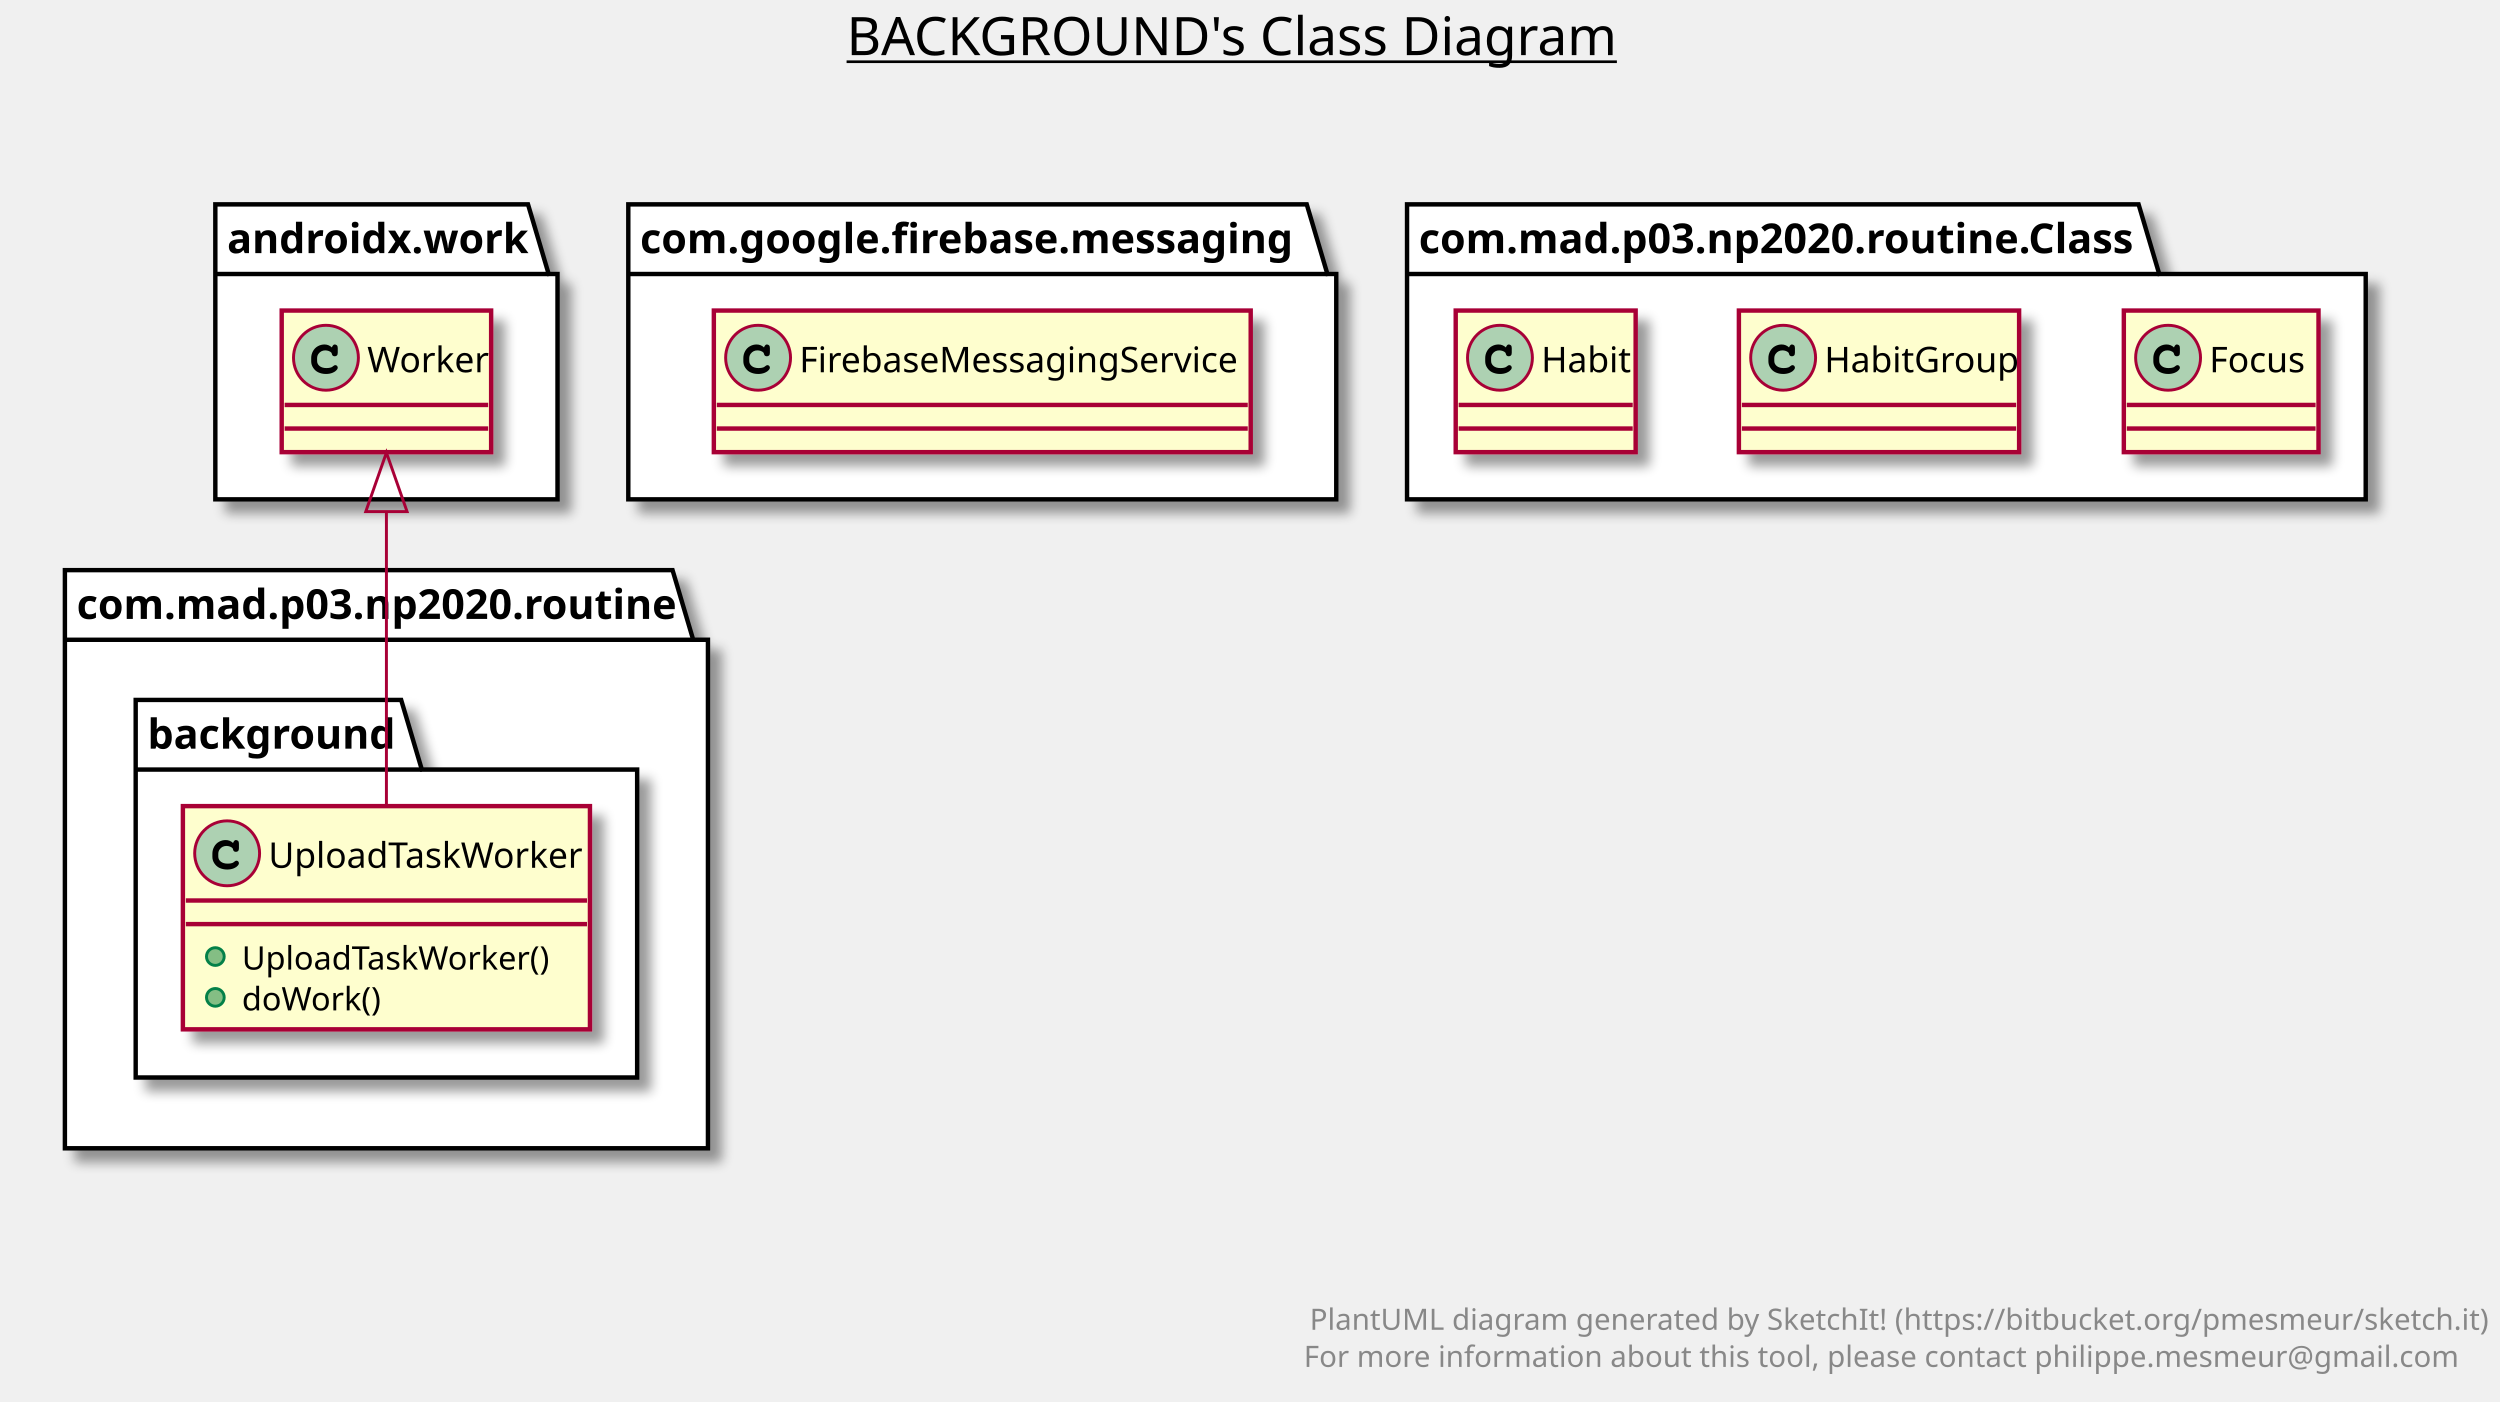
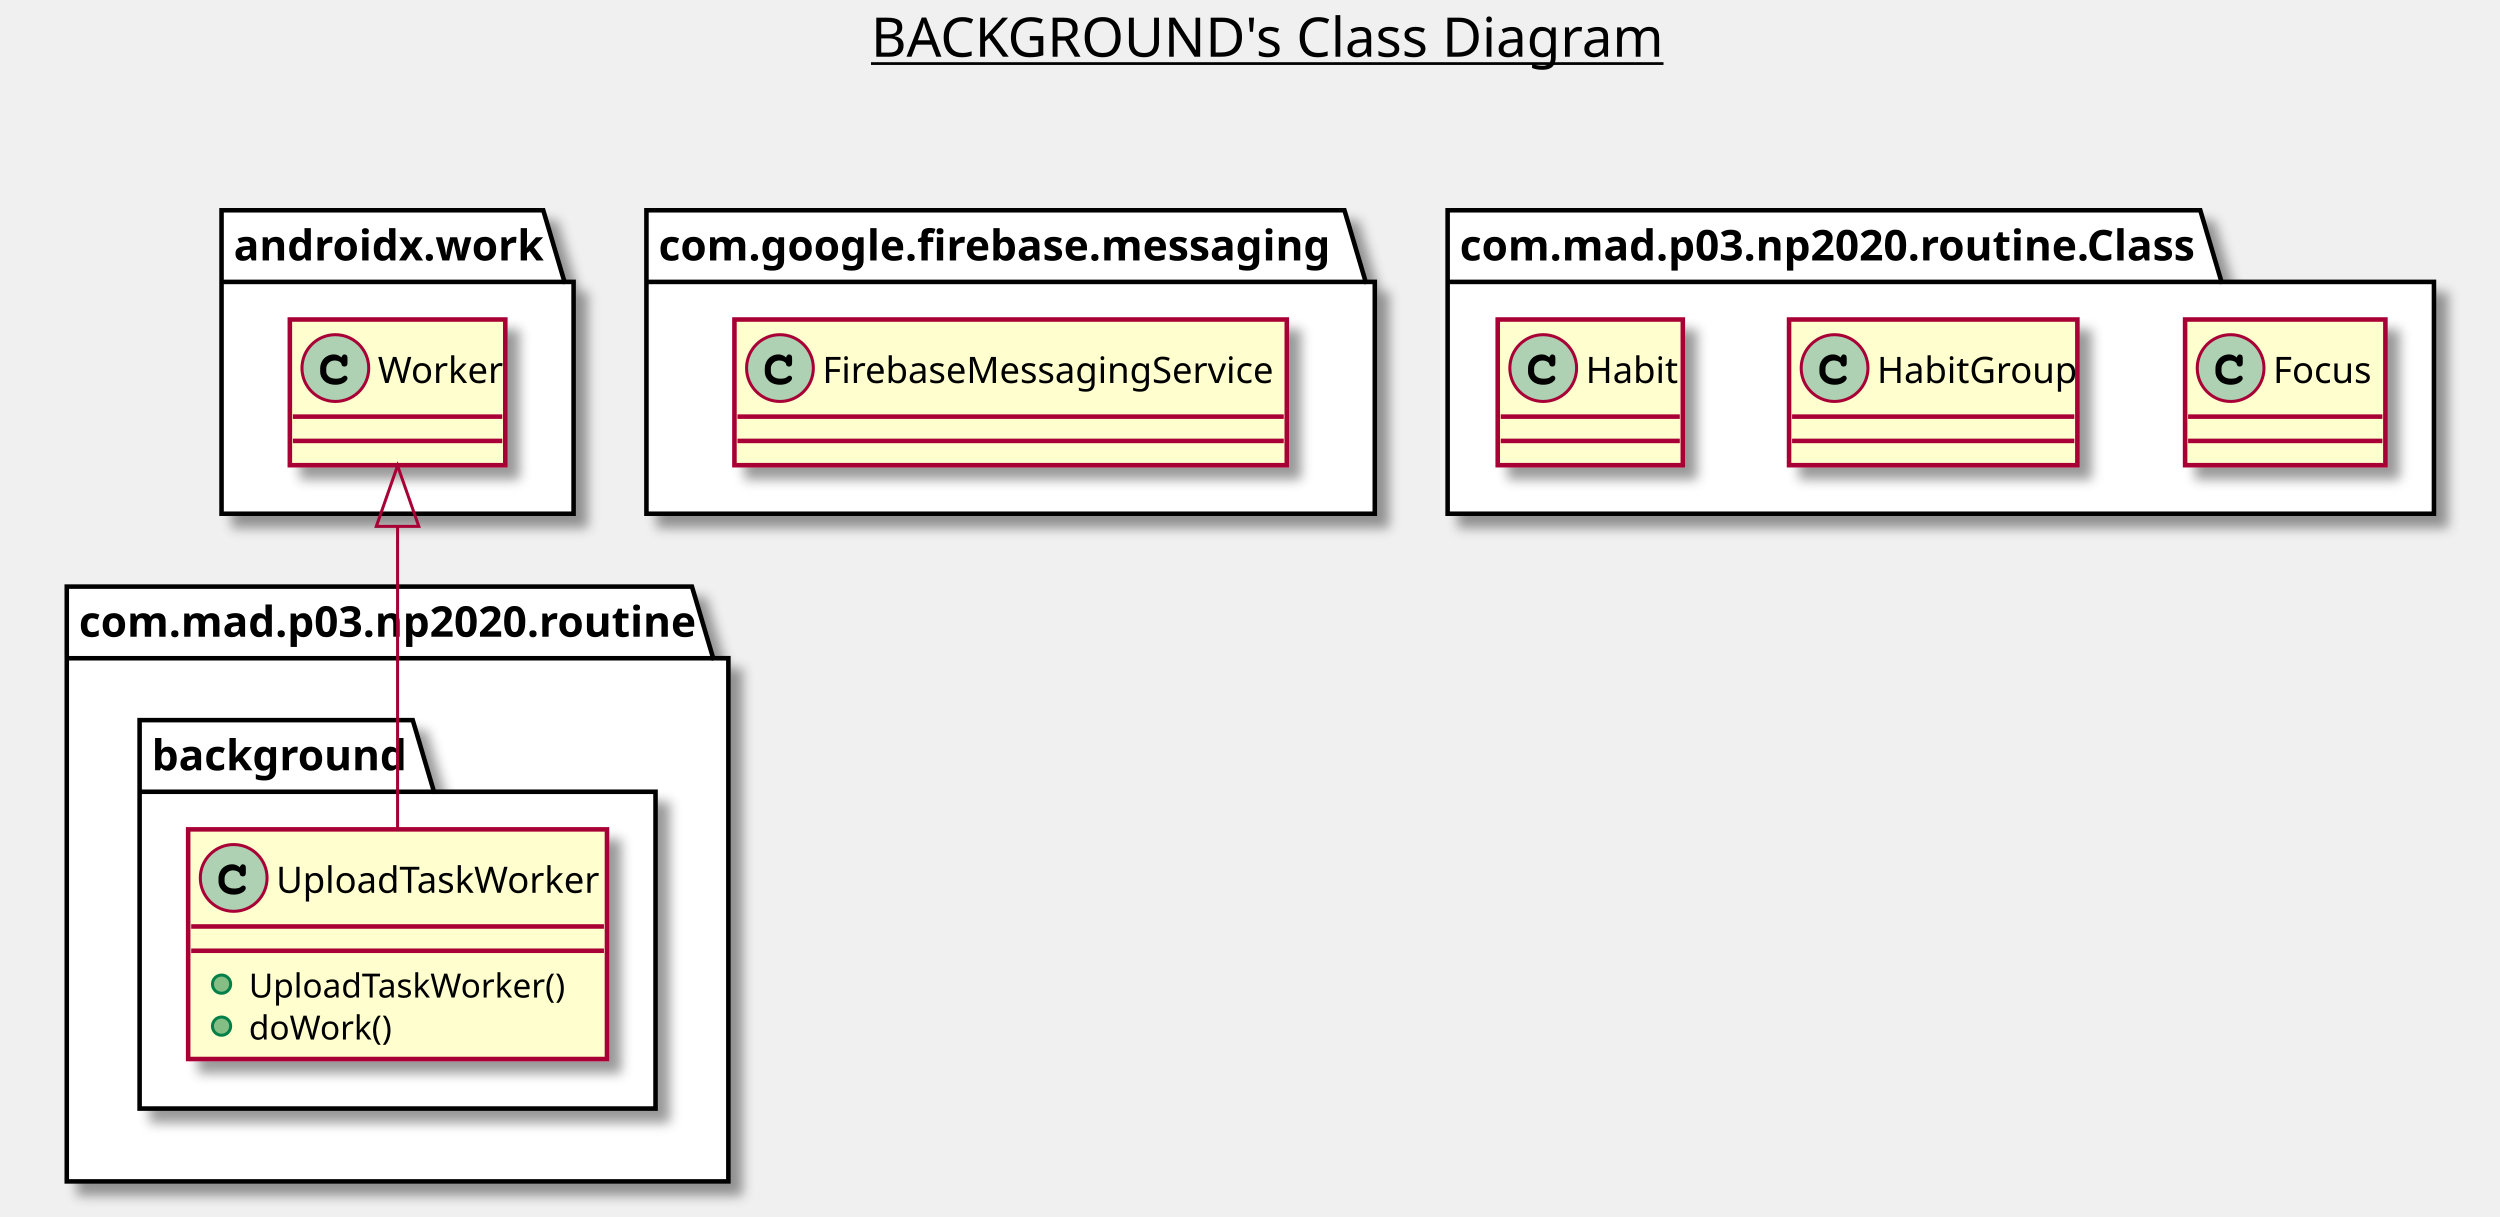
- <svg xmlns="http://www.w3.org/2000/svg" contentScriptType="application/ecmascript" contentStyleType="text/css" height="480.76px" preserveAspectRatio="none" style="width:856px;height:480px;" version="1.1" viewBox="0 0 856 480" width="856.48px" zoomAndPan="magnify">
+ <svg xmlns="http://www.w3.org/2000/svg" contentScriptType="application/ecmascript" contentStyleType="text/css" height="405.01px" preserveAspectRatio="none" style="width:832px;height:405px;" version="1.1" viewBox="0 0 832 405" width="832.24px" zoomAndPan="magnify">
  <defs>
-     <filter height="300%" id="f1myzidr85i0mx" width="300%" x="-1" y="-1">
+     <filter height="300%" id="fwn4qkddkgqho" width="300%" x="-1" y="-1">
      <feGaussianBlur result="blurOut" stdDeviation="2.02" />
      <feColorMatrix in="blurOut" result="blurOut2" type="matrix" values="0 0 0 0 0 0 0 0 0 0 0 0 0 0 0 0 0 0 .4 0" />
      <feOffset dx="4.04" dy="4.04" in="blurOut2" result="blurOut3" />
      <feBlend in="SourceGraphic" in2="blurOut3" mode="normal" />
    </filter>
  </defs>
  <g>
    <text fill="#000000" font-family="sans-serif" font-size="18.18" lengthAdjust="spacingAndGlyphs" text-decoration="underline" textLength="264.62" x="289.87" y="18.872">BACKGROUND's Class Diagram</text>
    <text fill="#000000" font-family="sans-serif" font-size="18.18" lengthAdjust="spacingAndGlyphs" textLength="0" x="424.705" y="41.739" />
-     <polygon fill="#FFFFFF" filter="url(#f1myzidr85i0mx)" points="22.22,195.214,230.28,195.214,237.35,219.06,242.4,219.06,242.4,393.174,22.22,393.174,22.22,195.214" style="stroke: #000000; stroke-width: 1.515;" />
+     <polygon fill="#FFFFFF" filter="url(#fwn4qkddkgqho)" points="22.22,195.214,230.28,195.214,237.35,219.06,242.4,219.06,242.4,393.174,22.22,393.174,22.22,195.214" style="stroke: #000000; stroke-width: 1.515;" />
    <line style="stroke: #000000; stroke-width: 1.515;" x1="22.22" x2="237.35" y1="219.06" y2="219.06" />
    <text fill="#000000" font-family="sans-serif" font-size="14.14" font-weight="bold" lengthAdjust="spacingAndGlyphs" textLength="202" x="26.26" y="211.913">com.mad.p03.np2020.routine</text>
-     <polygon fill="#FFFFFF" filter="url(#f1myzidr85i0mx)" points="46.46,239.654,137.36,239.654,144.43,263.5,218.16,263.5,218.16,368.934,46.46,368.934,46.46,239.654" style="stroke: #000000; stroke-width: 1.515;" />
+     <polygon fill="#FFFFFF" filter="url(#fwn4qkddkgqho)" points="46.46,239.654,137.36,239.654,144.43,263.5,218.16,263.5,218.16,368.934,46.46,368.934,46.46,239.654" style="stroke: #000000; stroke-width: 1.515;" />
    <line style="stroke: #000000; stroke-width: 1.515;" x1="46.46" x2="144.43" y1="263.5" y2="263.5" />
    <text fill="#000000" font-family="sans-serif" font-size="14.14" font-weight="bold" lengthAdjust="spacingAndGlyphs" textLength="84.84" x="50.5" y="256.353">background</text>
-     <polygon fill="#FFFFFF" filter="url(#f1myzidr85i0mx)" points="73.73,69.974,180.79,69.974,187.86,93.82,190.89,93.82,190.89,170.974,73.73,170.974,73.73,69.974" style="stroke: #000000; stroke-width: 1.515;" />
+     <polygon fill="#FFFFFF" filter="url(#fwn4qkddkgqho)" points="73.73,69.974,180.79,69.974,187.86,93.82,190.89,93.82,190.89,170.974,73.73,170.974,73.73,69.974" style="stroke: #000000; stroke-width: 1.515;" />
    <line style="stroke: #000000; stroke-width: 1.515;" x1="73.73" x2="187.86" y1="93.82" y2="93.82" />
    <text fill="#000000" font-family="sans-serif" font-size="14.14" font-weight="bold" lengthAdjust="spacingAndGlyphs" textLength="101" x="77.77" y="86.673">androidx.work</text>
-     <polygon fill="#FFFFFF" filter="url(#f1myzidr85i0mx)" points="215.13,69.974,447.43,69.974,454.5,93.82,457.53,93.82,457.53,170.974,215.13,170.974,215.13,69.974" style="stroke: #000000; stroke-width: 1.515;" />
+     <polygon fill="#FFFFFF" filter="url(#fwn4qkddkgqho)" points="215.13,69.974,447.43,69.974,454.5,93.82,457.53,93.82,457.53,170.974,215.13,170.974,215.13,69.974" style="stroke: #000000; stroke-width: 1.515;" />
    <line style="stroke: #000000; stroke-width: 1.515;" x1="215.13" x2="454.5" y1="93.82" y2="93.82" />
    <text fill="#000000" font-family="sans-serif" font-size="14.14" font-weight="bold" lengthAdjust="spacingAndGlyphs" textLength="226.24" x="219.17" y="86.673">com.google.firebase.messaging</text>
-     <polygon fill="#FFFFFF" filter="url(#f1myzidr85i0mx)" points="481.77,69.974,732.25,69.974,739.32,93.82,810.02,93.82,810.02,170.974,481.77,170.974,481.77,69.974" style="stroke: #000000; stroke-width: 1.515;" />
+     <polygon fill="#FFFFFF" filter="url(#fwn4qkddkgqho)" points="481.77,69.974,732.25,69.974,739.32,93.82,810.02,93.82,810.02,170.974,481.77,170.974,481.77,69.974" style="stroke: #000000; stroke-width: 1.515;" />
    <line style="stroke: #000000; stroke-width: 1.515;" x1="481.77" x2="739.32" y1="93.82" y2="93.82" />
    <text fill="#000000" font-family="sans-serif" font-size="14.14" font-weight="bold" lengthAdjust="spacingAndGlyphs" textLength="244.42" x="485.81" y="86.673">com.mad.p03.np2020.routine.Class</text>
-     <rect fill="#FEFECE" filter="url(#f1myzidr85i0mx)" height="76.429" id="com.mad.p03.np2020.routine.background.UploadTaskWorker" style="stroke: #A80036; stroke-width: 1.515;" width="139.38" x="62.62" y="276.014" />
+     <rect fill="#FEFECE" filter="url(#fwn4qkddkgqho)" height="76.429" id="com.mad.p03.np2020.routine.background.UploadTaskWorker" style="stroke: #A80036; stroke-width: 1.515;" width="139.38" x="62.62" y="276.014" />
    <ellipse cx="77.77" cy="292.174" fill="#ADD1B2" rx="11.11" ry="11.11" style="stroke: #A80036; stroke-width: 1.01;" />
    <path d="M79.79,288.639 Q79.995,288.134 80.232,287.882 Q80.469,287.629 80.737,287.629 Q81.21,287.629 81.51,287.913 Q81.81,288.197 81.81,288.86 L81.81,290.438 Q81.81,291.101 81.526,291.385 Q81.242,291.669 80.8,291.669 Q80.406,291.669 80.153,291.495 Q79.9,291.322 79.79,290.864 Q79.743,290.549 79.569,290.375 Q79.253,290.044 78.685,289.846 Q78.117,289.649 77.549,289.649 Q76.839,289.649 76.247,289.933 Q75.655,290.217 75.198,290.848 Q74.74,291.48 74.74,292.348 L74.74,293.279 Q74.74,294.32 75.592,295.015 Q76.444,295.709 77.959,295.709 Q78.859,295.709 79.49,295.504 Q79.853,295.393 80.263,295.031 Q80.532,294.825 80.674,294.762 Q80.816,294.699 80.989,294.699 Q81.321,294.699 81.565,294.959 Q81.81,295.22 81.81,295.583 Q81.81,295.93 81.463,296.34 Q80.958,296.94 80.153,297.271 Q79.096,297.729 77.802,297.729 Q76.287,297.729 75.071,297.129 Q74.093,296.656 73.406,295.63 Q72.72,294.604 72.72,293.389 L72.72,292.284 Q72.72,291.022 73.328,289.917 Q73.935,288.813 75,288.221 Q76.066,287.629 77.265,287.629 Q77.991,287.629 78.622,287.882 Q79.253,288.134 79.79,288.639 Z " />
    <text fill="#000000" font-family="sans-serif" font-size="12.12" lengthAdjust="spacingAndGlyphs" textLength="107.06" x="91.91" y="297.133">UploadTaskWorker</text>
    <line style="stroke: #A80036; stroke-width: 1.515;" x1="63.63" x2="200.99" y1="308.334" y2="308.334" />
    <line style="stroke: #A80036; stroke-width: 1.515;" x1="63.63" x2="200.99" y1="316.414" y2="316.414" />
    <ellipse cx="73.73" cy="327.524" fill="#84BE84" rx="3.03" ry="3.03" style="stroke: #038048; stroke-width: 1.01;" />
    <text fill="#000000" font-family="sans-serif" font-size="11.11" lengthAdjust="spacingAndGlyphs" textLength="99.99" x="82.82" y="331.987">UploadTaskWorker()</text>
    <ellipse cx="73.73" cy="341.498" fill="#84BE84" rx="3.03" ry="3.03" style="stroke: #038048; stroke-width: 1.01;" />
    <text fill="#000000" font-family="sans-serif" font-size="11.11" lengthAdjust="spacingAndGlyphs" textLength="45.45" x="82.82" y="345.962">doWork()</text>
-     <rect fill="#FEFECE" filter="url(#f1myzidr85i0mx)" height="48.48" id="androidx.work.Worker" style="stroke: #A80036; stroke-width: 1.515;" width="71.71" x="96.455" y="106.334" />
+     <rect fill="#FEFECE" filter="url(#fwn4qkddkgqho)" height="48.48" id="androidx.work.Worker" style="stroke: #A80036; stroke-width: 1.515;" width="71.71" x="96.455" y="106.334" />
    <ellipse cx="111.605" cy="122.494" fill="#ADD1B2" rx="11.11" ry="11.11" style="stroke: #A80036; stroke-width: 1.01;" />
    <path d="M113.625,118.959 Q113.83,118.454 114.067,118.202 Q114.304,117.949 114.572,117.949 Q115.045,117.949 115.345,118.233 Q115.645,118.517 115.645,119.18 L115.645,120.758 Q115.645,121.421 115.361,121.705 Q115.077,121.989 114.635,121.989 Q114.24,121.989 113.988,121.816 Q113.736,121.642 113.625,121.184 Q113.578,120.869 113.404,120.695 Q113.088,120.364 112.52,120.166 Q111.952,119.969 111.384,119.969 Q110.674,119.969 110.082,120.253 Q109.49,120.537 109.033,121.168 Q108.575,121.8 108.575,122.668 L108.575,123.599 Q108.575,124.64 109.427,125.335 Q110.279,126.029 111.794,126.029 Q112.694,126.029 113.325,125.824 Q113.688,125.713 114.098,125.35 Q114.367,125.145 114.509,125.082 Q114.651,125.019 114.824,125.019 Q115.156,125.019 115.4,125.279 Q115.645,125.54 115.645,125.903 Q115.645,126.25 115.298,126.66 Q114.793,127.26 113.988,127.591 Q112.931,128.049 111.637,128.049 Q110.122,128.049 108.906,127.449 Q107.928,126.976 107.242,125.95 Q106.555,124.924 106.555,123.709 L106.555,122.605 Q106.555,121.342 107.163,120.237 Q107.77,119.133 108.835,118.541 Q109.901,117.949 111.1,117.949 Q111.826,117.949 112.457,118.202 Q113.088,118.454 113.625,118.959 Z " />
    <text fill="#000000" font-family="sans-serif" font-size="12.12" lengthAdjust="spacingAndGlyphs" textLength="39.39" x="125.745" y="127.453">Worker</text>
    <line style="stroke: #A80036; stroke-width: 1.515;" x1="97.465" x2="167.155" y1="138.654" y2="138.654" />
    <line style="stroke: #A80036; stroke-width: 1.515;" x1="97.465" x2="167.155" y1="146.734" y2="146.734" />
-     <rect fill="#FEFECE" filter="url(#f1myzidr85i0mx)" height="48.48" id="com.google.firebase.messaging.FirebaseMessagingService" style="stroke: #A80036; stroke-width: 1.515;" width="183.82" x="244.42" y="106.334" />
+     <rect fill="#FEFECE" filter="url(#fwn4qkddkgqho)" height="48.48" id="com.google.firebase.messaging.FirebaseMessagingService" style="stroke: #A80036; stroke-width: 1.515;" width="183.82" x="244.42" y="106.334" />
    <ellipse cx="259.57" cy="122.494" fill="#ADD1B2" rx="11.11" ry="11.11" style="stroke: #A80036; stroke-width: 1.01;" />
    <path d="M261.59,118.959 Q261.795,118.454 262.032,118.202 Q262.269,117.949 262.537,117.949 Q263.01,117.949 263.31,118.233 Q263.61,118.517 263.61,119.18 L263.61,120.758 Q263.61,121.421 263.326,121.705 Q263.042,121.989 262.6,121.989 Q262.205,121.989 261.953,121.816 Q261.7,121.642 261.59,121.184 Q261.543,120.869 261.369,120.695 Q261.053,120.364 260.485,120.166 Q259.917,119.969 259.349,119.969 Q258.639,119.969 258.047,120.253 Q257.455,120.537 256.998,121.168 Q256.54,121.8 256.54,122.668 L256.54,123.599 Q256.54,124.64 257.392,125.335 Q258.244,126.029 259.759,126.029 Q260.659,126.029 261.29,125.824 Q261.653,125.713 262.063,125.35 Q262.332,125.145 262.474,125.082 Q262.616,125.019 262.789,125.019 Q263.121,125.019 263.365,125.279 Q263.61,125.54 263.61,125.903 Q263.61,126.25 263.263,126.66 Q262.758,127.26 261.953,127.591 Q260.896,128.049 259.602,128.049 Q258.087,128.049 256.871,127.449 Q255.893,126.976 255.207,125.95 Q254.52,124.924 254.52,123.709 L254.52,122.605 Q254.52,121.342 255.128,120.237 Q255.735,119.133 256.8,118.541 Q257.866,117.949 259.065,117.949 Q259.791,117.949 260.422,118.202 Q261.053,118.454 261.59,118.959 Z " />
    <text fill="#000000" font-family="sans-serif" font-size="12.12" lengthAdjust="spacingAndGlyphs" textLength="151.5" x="273.71" y="127.453">FirebaseMessagingService</text>
    <line style="stroke: #A80036; stroke-width: 1.515;" x1="245.43" x2="427.23" y1="138.654" y2="138.654" />
    <line style="stroke: #A80036; stroke-width: 1.515;" x1="245.43" x2="427.23" y1="146.734" y2="146.734" />
-     <rect fill="#FEFECE" filter="url(#f1myzidr85i0mx)" height="48.48" id="com.mad.p03.np2020.routine.Class.Focus" style="stroke: #A80036; stroke-width: 1.515;" width="66.66" x="727.2" y="106.334" />
+     <rect fill="#FEFECE" filter="url(#fwn4qkddkgqho)" height="48.48" id="com.mad.p03.np2020.routine.Class.Focus" style="stroke: #A80036; stroke-width: 1.515;" width="66.66" x="727.2" y="106.334" />
    <ellipse cx="742.35" cy="122.494" fill="#ADD1B2" rx="11.11" ry="11.11" style="stroke: #A80036; stroke-width: 1.01;" />
    <path d="M744.37,118.959 Q744.575,118.454 744.812,118.202 Q745.049,117.949 745.317,117.949 Q745.79,117.949 746.09,118.233 Q746.39,118.517 746.39,119.18 L746.39,120.758 Q746.39,121.421 746.106,121.705 Q745.822,121.989 745.38,121.989 Q744.986,121.989 744.733,121.816 Q744.481,121.642 744.37,121.184 Q744.323,120.869 744.149,120.695 Q743.833,120.364 743.265,120.166 Q742.697,119.969 742.129,119.969 Q741.419,119.969 740.827,120.253 Q740.235,120.537 739.778,121.168 Q739.32,121.8 739.32,122.668 L739.32,123.599 Q739.32,124.64 740.172,125.335 Q741.024,126.029 742.539,126.029 Q743.439,126.029 744.07,125.824 Q744.433,125.713 744.843,125.35 Q745.112,125.145 745.254,125.082 Q745.396,125.019 745.569,125.019 Q745.901,125.019 746.145,125.279 Q746.39,125.54 746.39,125.903 Q746.39,126.25 746.043,126.66 Q745.538,127.26 744.733,127.591 Q743.676,128.049 742.382,128.049 Q740.867,128.049 739.651,127.449 Q738.673,126.976 737.986,125.95 Q737.3,124.924 737.3,123.709 L737.3,122.605 Q737.3,121.342 737.908,120.237 Q738.515,119.133 739.58,118.541 Q740.646,117.949 741.845,117.949 Q742.571,117.949 743.202,118.202 Q743.833,118.454 744.37,118.959 Z " />
    <text fill="#000000" font-family="sans-serif" font-size="12.12" lengthAdjust="spacingAndGlyphs" textLength="34.34" x="756.49" y="127.453">Focus</text>
    <line style="stroke: #A80036; stroke-width: 1.515;" x1="728.21" x2="792.85" y1="138.654" y2="138.654" />
    <line style="stroke: #A80036; stroke-width: 1.515;" x1="728.21" x2="792.85" y1="146.734" y2="146.734" />
-     <rect fill="#FEFECE" filter="url(#f1myzidr85i0mx)" height="48.48" id="com.mad.p03.np2020.routine.Class.HabitGroup" style="stroke: #A80036; stroke-width: 1.515;" width="95.95" x="595.395" y="106.334" />
+     <rect fill="#FEFECE" filter="url(#fwn4qkddkgqho)" height="48.48" id="com.mad.p03.np2020.routine.Class.HabitGroup" style="stroke: #A80036; stroke-width: 1.515;" width="95.95" x="595.395" y="106.334" />
    <ellipse cx="610.545" cy="122.494" fill="#ADD1B2" rx="11.11" ry="11.11" style="stroke: #A80036; stroke-width: 1.01;" />
    <path d="M612.565,118.959 Q612.77,118.454 613.007,118.202 Q613.244,117.949 613.512,117.949 Q613.985,117.949 614.285,118.233 Q614.585,118.517 614.585,119.18 L614.585,120.758 Q614.585,121.421 614.301,121.705 Q614.017,121.989 613.575,121.989 Q613.181,121.989 612.928,121.816 Q612.676,121.642 612.565,121.184 Q612.518,120.869 612.344,120.695 Q612.028,120.364 611.46,120.166 Q610.892,119.969 610.324,119.969 Q609.614,119.969 609.022,120.253 Q608.43,120.537 607.973,121.168 Q607.515,121.8 607.515,122.668 L607.515,123.599 Q607.515,124.64 608.367,125.335 Q609.219,126.029 610.734,126.029 Q611.634,126.029 612.265,125.824 Q612.628,125.713 613.038,125.35 Q613.307,125.145 613.449,125.082 Q613.591,125.019 613.764,125.019 Q614.096,125.019 614.34,125.279 Q614.585,125.54 614.585,125.903 Q614.585,126.25 614.238,126.66 Q613.733,127.26 612.928,127.591 Q611.871,128.049 610.577,128.049 Q609.062,128.049 607.846,127.449 Q606.868,126.976 606.182,125.95 Q605.495,124.924 605.495,123.709 L605.495,122.605 Q605.495,121.342 606.103,120.237 Q606.71,119.133 607.775,118.541 Q608.841,117.949 610.04,117.949 Q610.766,117.949 611.397,118.202 Q612.028,118.454 612.565,118.959 Z " />
    <text fill="#000000" font-family="sans-serif" font-size="12.12" lengthAdjust="spacingAndGlyphs" textLength="63.63" x="624.685" y="127.453">HabitGroup</text>
    <line style="stroke: #A80036; stroke-width: 1.515;" x1="596.405" x2="690.335" y1="138.654" y2="138.654" />
    <line style="stroke: #A80036; stroke-width: 1.515;" x1="596.405" x2="690.335" y1="146.734" y2="146.734" />
-     <rect fill="#FEFECE" filter="url(#f1myzidr85i0mx)" height="48.48" id="com.mad.p03.np2020.routine.Class.Habit" style="stroke: #A80036; stroke-width: 1.515;" width="61.61" x="498.435" y="106.334" />
+     <rect fill="#FEFECE" filter="url(#fwn4qkddkgqho)" height="48.48" id="com.mad.p03.np2020.routine.Class.Habit" style="stroke: #A80036; stroke-width: 1.515;" width="61.61" x="498.435" y="106.334" />
    <ellipse cx="513.585" cy="122.494" fill="#ADD1B2" rx="11.11" ry="11.11" style="stroke: #A80036; stroke-width: 1.01;" />
    <path d="M515.605,118.959 Q515.81,118.454 516.047,118.202 Q516.284,117.949 516.552,117.949 Q517.025,117.949 517.325,118.233 Q517.625,118.517 517.625,119.18 L517.625,120.758 Q517.625,121.421 517.341,121.705 Q517.057,121.989 516.615,121.989 Q516.221,121.989 515.968,121.816 Q515.716,121.642 515.605,121.184 Q515.558,120.869 515.384,120.695 Q515.068,120.364 514.5,120.166 Q513.932,119.969 513.364,119.969 Q512.654,119.969 512.062,120.253 Q511.47,120.537 511.013,121.168 Q510.555,121.8 510.555,122.668 L510.555,123.599 Q510.555,124.64 511.407,125.335 Q512.259,126.029 513.774,126.029 Q514.674,126.029 515.305,125.824 Q515.668,125.713 516.078,125.35 Q516.347,125.145 516.489,125.082 Q516.631,125.019 516.804,125.019 Q517.136,125.019 517.38,125.279 Q517.625,125.54 517.625,125.903 Q517.625,126.25 517.278,126.66 Q516.773,127.26 515.968,127.591 Q514.911,128.049 513.617,128.049 Q512.102,128.049 510.886,127.449 Q509.908,126.976 509.221,125.95 Q508.535,124.924 508.535,123.709 L508.535,122.605 Q508.535,121.342 509.143,120.237 Q509.75,119.133 510.815,118.541 Q511.881,117.949 513.08,117.949 Q513.806,117.949 514.437,118.202 Q515.068,118.454 515.605,118.959 Z " />
    <text fill="#000000" font-family="sans-serif" font-size="12.12" lengthAdjust="spacingAndGlyphs" textLength="29.29" x="527.725" y="127.453">Habit</text>
    <line style="stroke: #A80036; stroke-width: 1.515;" x1="499.445" x2="559.035" y1="138.654" y2="138.654" />
    <line style="stroke: #A80036; stroke-width: 1.515;" x1="499.445" x2="559.035" y1="146.734" y2="146.734" />
    <path d="M132.31,175.274 C132.31,205.978 132.31,246.63 132.31,275.87 " fill="none" id="androidx.work.Worker&lt;-com.mad.p03.np2020.routine.background.UploadTaskWorker" style="stroke: #A80036; stroke-width: 1.01;" />
    <polygon fill="none" points="125.24,175.179,132.31,154.979,139.38,175.179,125.24,175.179" style="stroke: #A80036; stroke-width: 1.01;" />
-     <text fill="#888888" font-family="sans-serif" font-size="10.1" lengthAdjust="spacingAndGlyphs" textLength="0" x="844.36" y="429.919" />
-     <text fill="#888888" font-family="sans-serif" font-size="10.1" lengthAdjust="spacingAndGlyphs" textLength="0" x="844.36" y="442.623" />
-     <text fill="#888888" font-family="sans-serif" font-size="10.1" lengthAdjust="spacingAndGlyphs" textLength="395.92" x="448.44" y="455.327">PlantUML diagram generated by SketchIt! (https://bitbucket.org/pmesmeur/sketch.it)</text>
-     <text fill="#888888" font-family="sans-serif" font-size="10.1" lengthAdjust="spacingAndGlyphs" textLength="397.94" x="446.42" y="468.03">For more information about this tool, please contact philippe.mesmeur@gmail.com</text>
  </g>
</svg>
